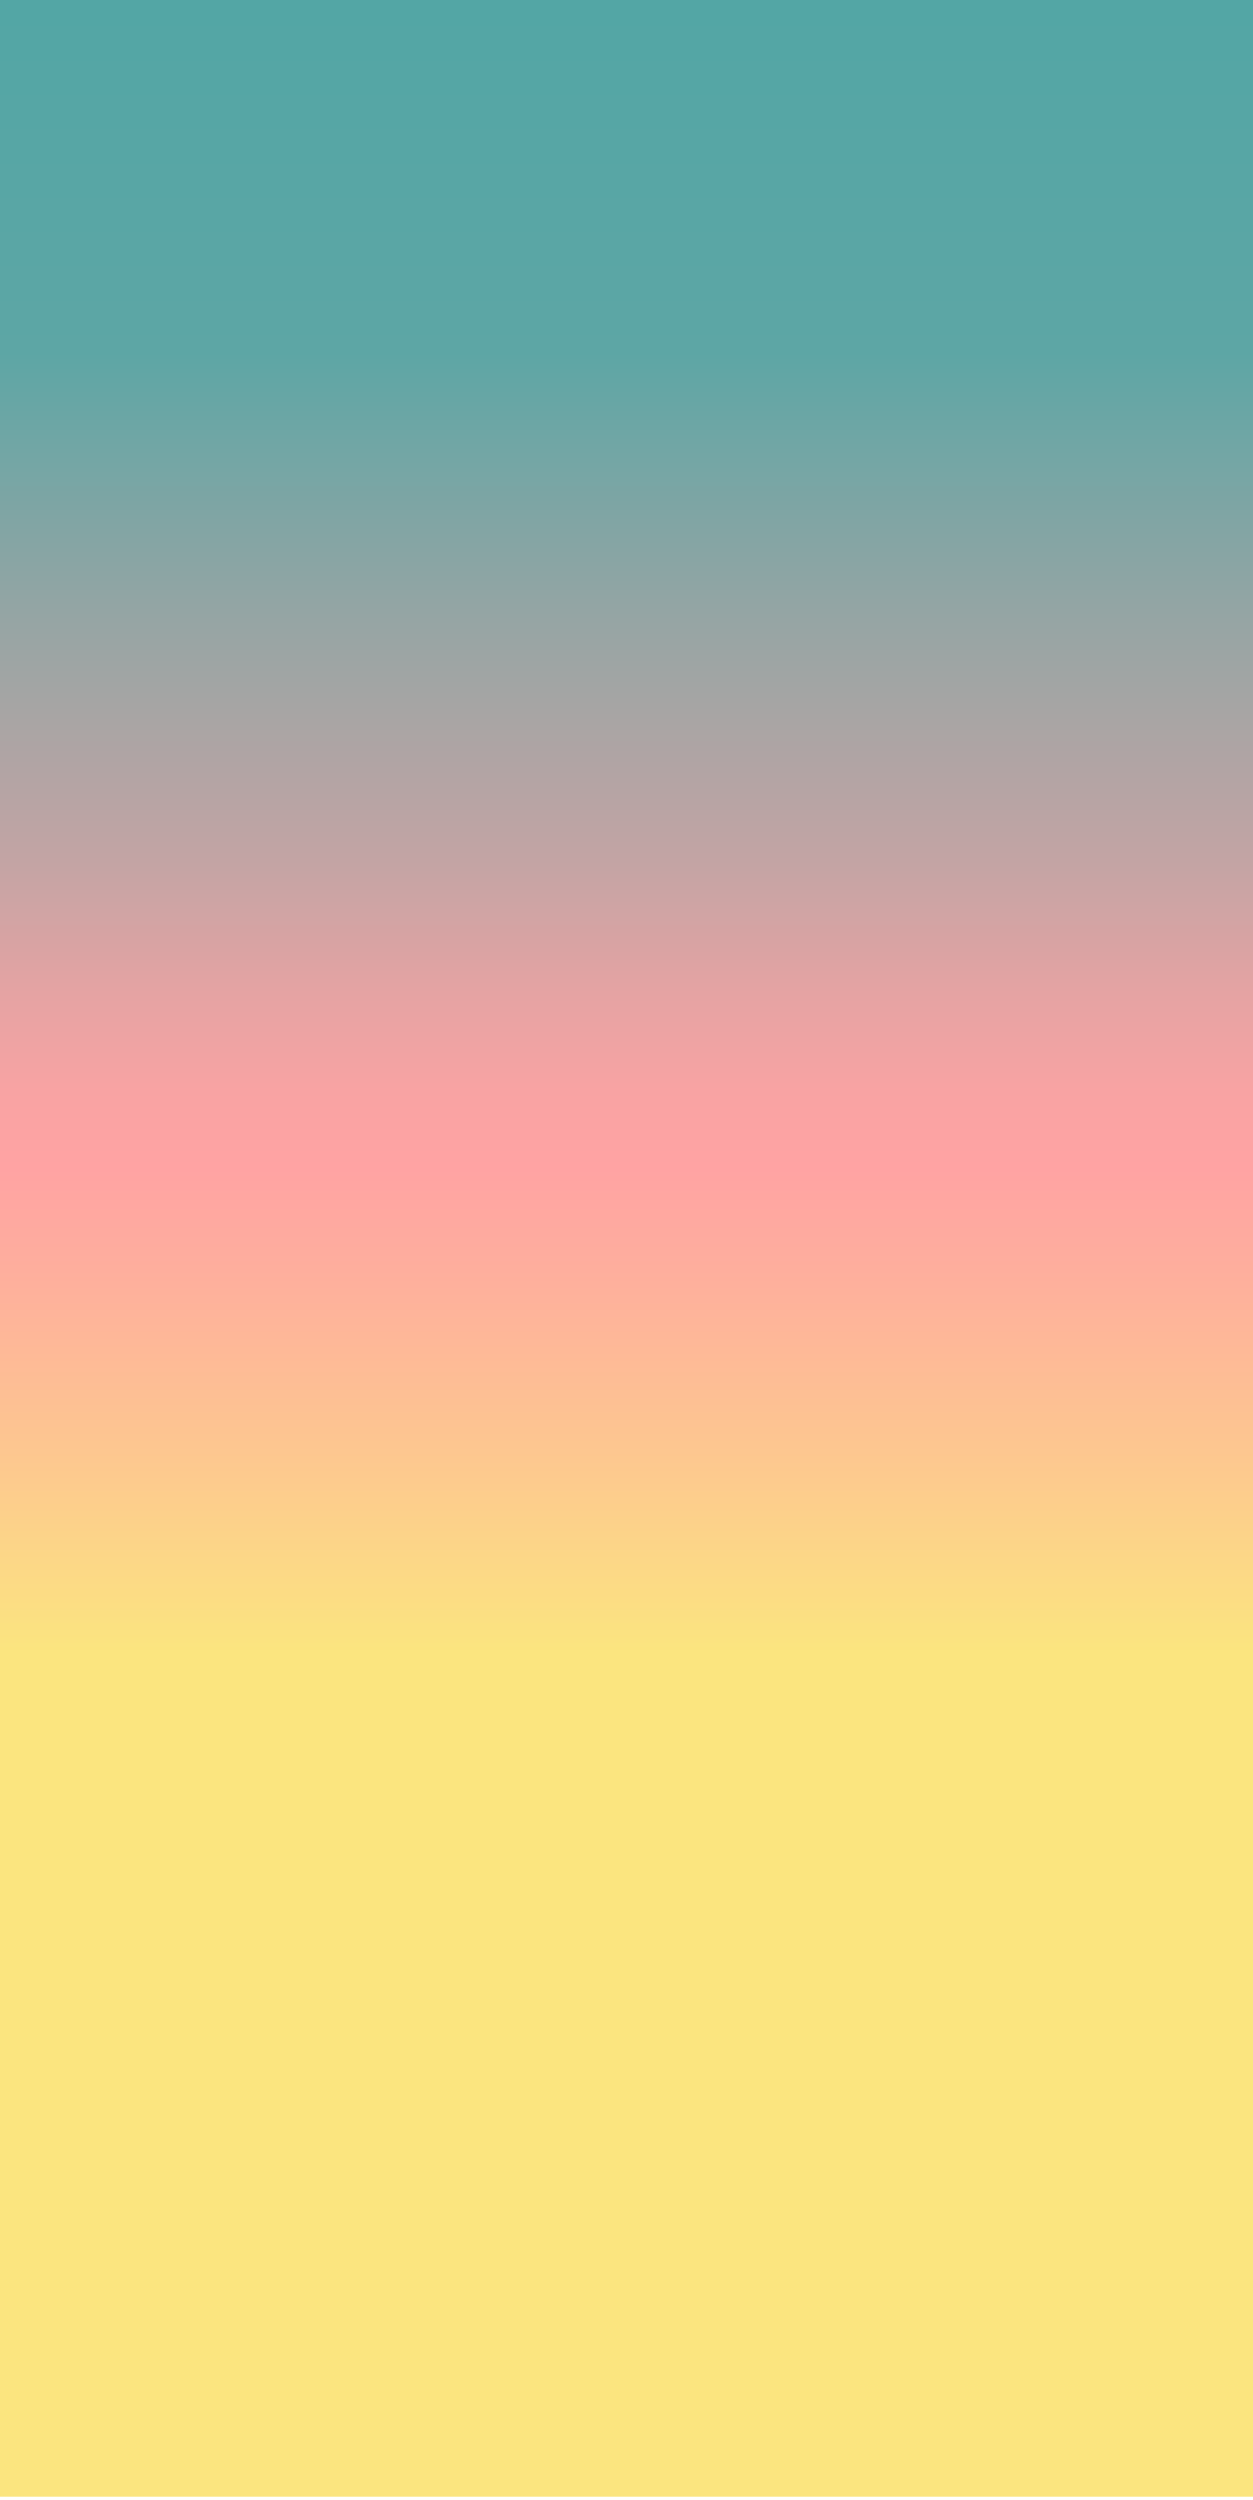
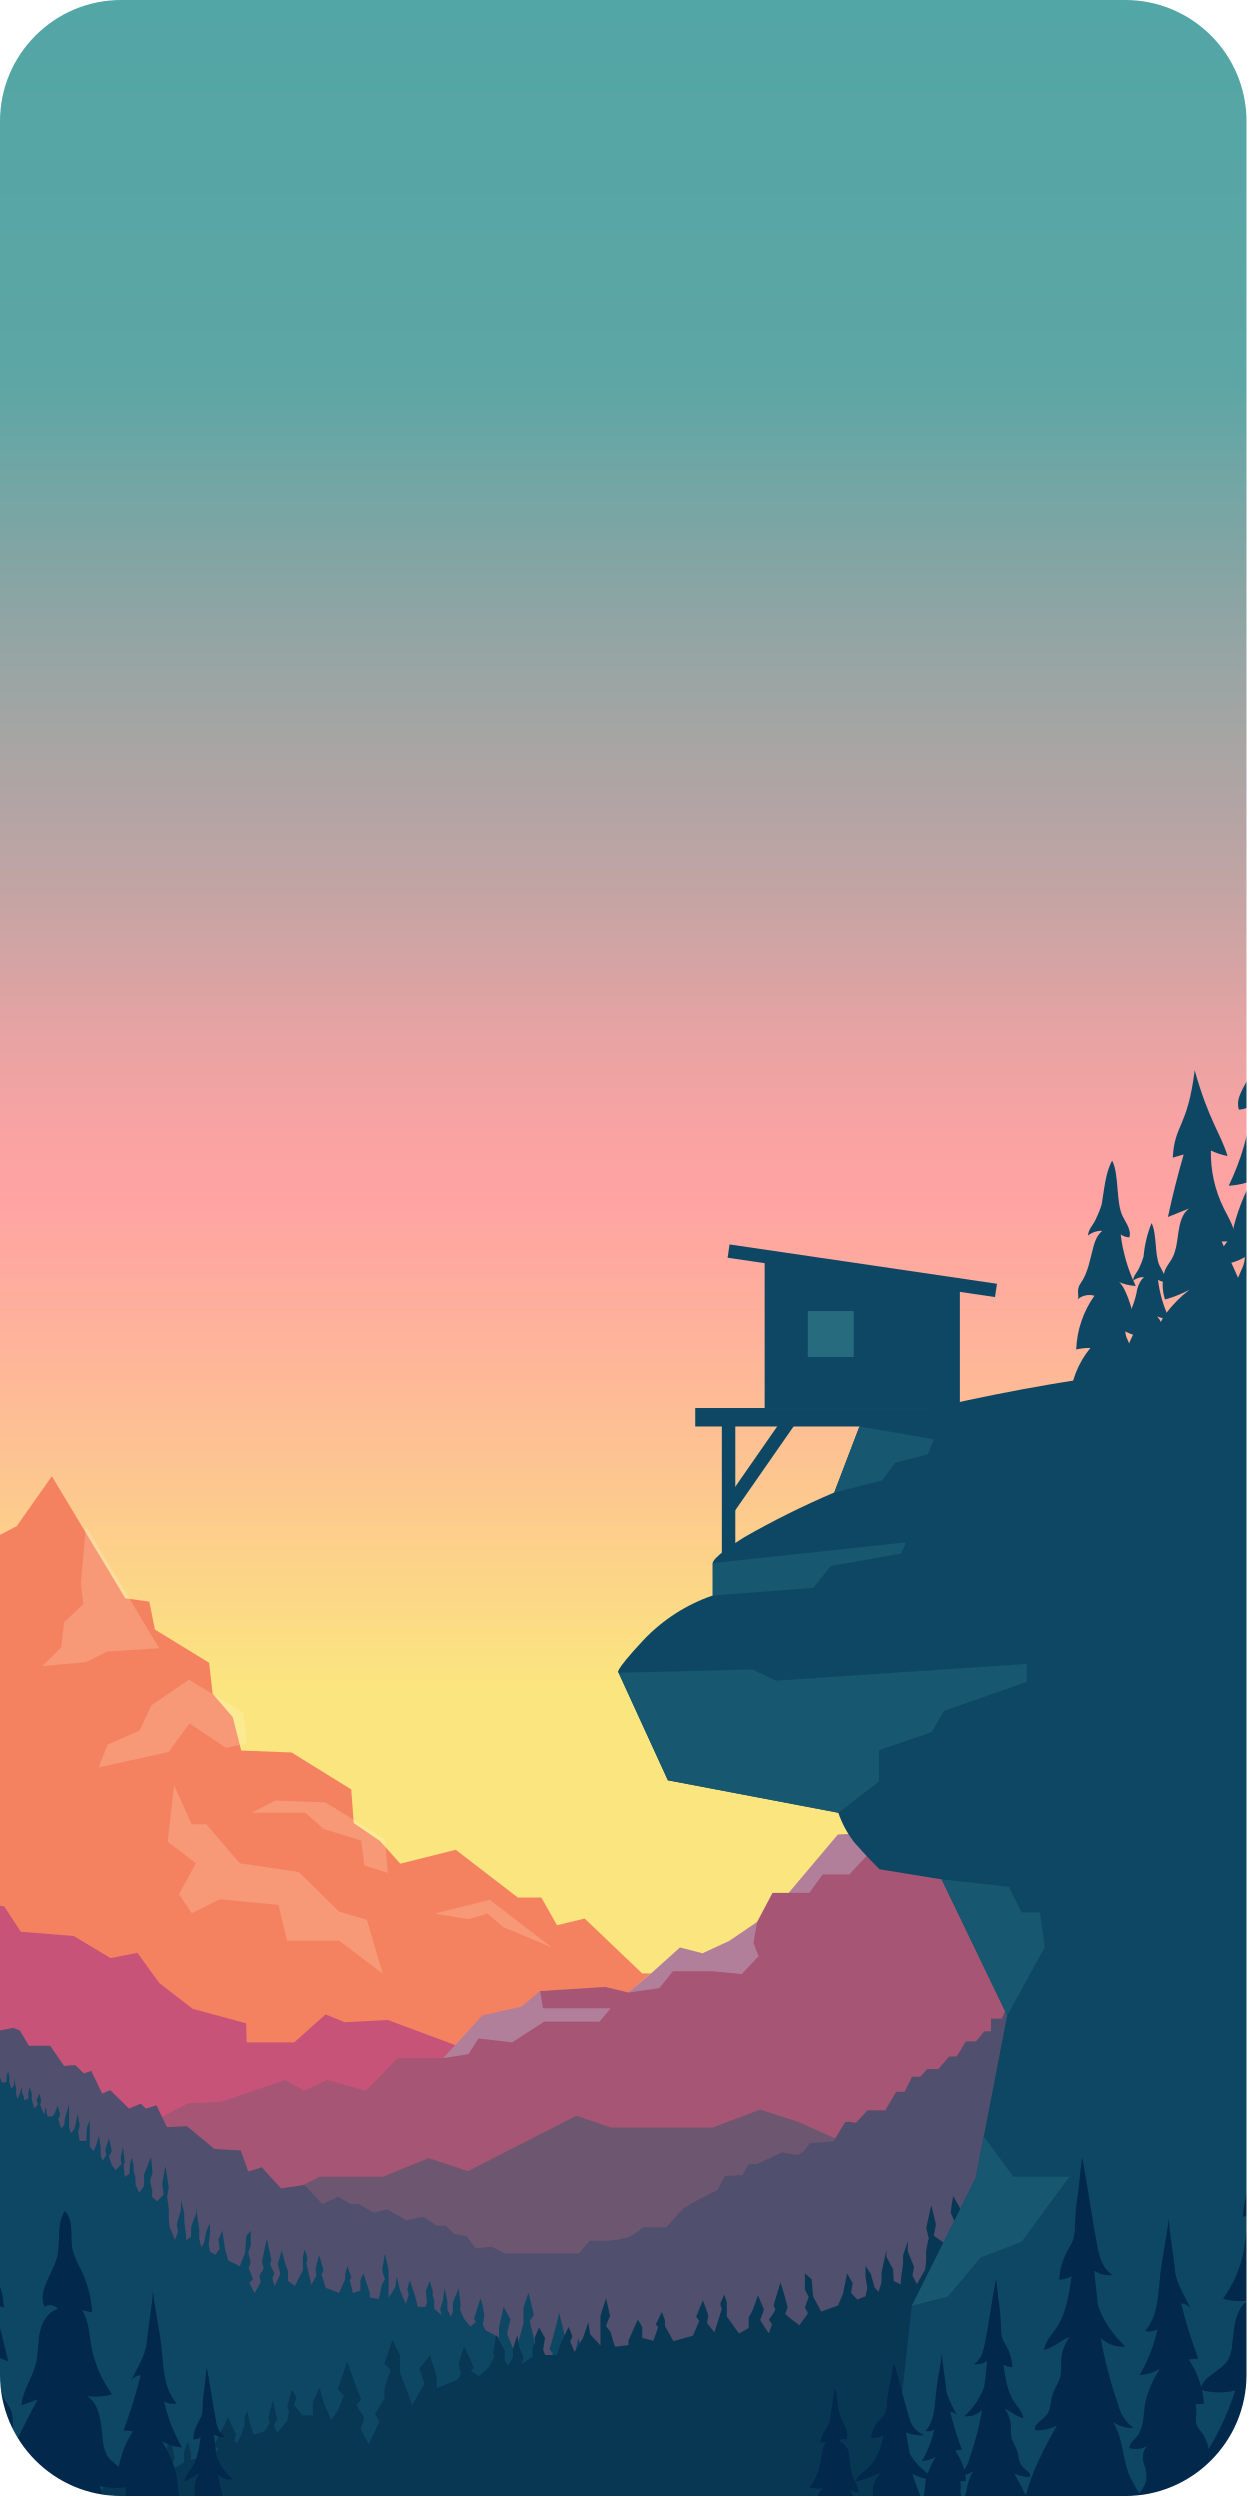
- <svg xmlns="http://www.w3.org/2000/svg" width="120%" height="100%" viewBox="0 0 263 525" fill="none">
-   <path d="M-28.364 -12.454L-28.364 524.308H273.612L273.612 -12.454H-28.364Z" fill="url(#paint0_linear)" />
+ <svg xmlns="http://www.w3.org/2000/svg" width="100%" height="100%" preserveAspectRatio="xMinYMin slice" viewBox="0 0 262 525" fill="none">
+   <mask id="mask0" style="mask-type:alpha" maskUnits="userSpaceOnUse" x="0" y="0" width="262" height="525">
+     <rect x="0.159" y="0.159" width="261.446" height="523.847" rx="25.317" fill="#1D1D1D" stroke="url(#paint0_linear)" stroke-width="0.318" />
+   </mask>
+   <g mask="url(#mask0)">
+     <path d="M-7 -6L-7 531H282L282 -6H-7Z" fill="url(#paint1_linear)" />
+     <path d="M-35.784 343.781L-32.863 341.509L-30.379 343.216L-21.093 336.344L-17.056 336.485L-9.647 328.104H-4.397L-1.363 323.038L3.506 320.498L10.887 310L26.299 335.639L31.351 336.344L32.537 342.214L43.926 349.185L44.646 355.676L48.88 360.614L50.658 367.613L61.228 368.022L73.761 375.783L74.283 382.838L79.815 386.62L84.049 391.375L95.707 388.454L108.747 398.487H113.687L116.975 404.3L122.775 402.889L134.856 414.418H145.85L150.14 419.356L160.965 423.618L165.622 422.418L184.929 436.049L212.238 459.331L-38 460.954L-35.784 343.781Z" fill="#F4815F" />
+     <g style="mix-blend-mode:screen" opacity="0.5">
+       <g style="mix-blend-mode:screen" opacity="0.5">
+         <path d="M18.035 320.489L16.976 332.596L17.512 336.829L13.448 340.709L12.869 345.888L8.861 349.881L18.035 349.063L22.508 346.833L33.446 346.128L18.035 320.489Z" fill="#F9B69C" />
+       </g>
+       <g style="mix-blend-mode:screen" opacity="0.5">
+         <path d="M39.684 352.703L31.795 358.121L29.325 363.399L22.621 366.348L20.66 371.174L35.394 367.928L39.797 361.931L47.446 367.053L51.793 366.164L51.073 359.674L39.684 352.703Z" fill="#F9B69C" />
+       </g>
+       <g style="mix-blend-mode:screen" opacity="0.5">
+         <path d="M57.805 378.102L52.851 380.684H64.142L67.938 384.071L75.87 386.54L76.519 391.747L81.43 393.327L80.908 386.272L68.376 378.511L57.805 378.102Z" fill="#F9B69C" />
+       </g>
+       <g style="mix-blend-mode:screen" opacity="0.5">
+         <path d="M91.197 401.864L98.479 403.035L102.36 401.864L105.662 404.686L115.894 408.976L102.854 398.943L91.197 401.864Z" fill="#F9B69C" />
+       </g>
+       <g style="mix-blend-mode:screen" opacity="0.5">
+         <path d="M36.551 374.871L40.263 383.097H43.339L50.353 391.295L62.745 393.115L71.213 401.441L77.041 403.148L80.386 414.493L71.213 407.565H60.275L58.468 400.03L46.12 398.858L40.263 401.793L37.595 397.772L41.124 391.281L35.224 386.766L36.551 374.871Z" fill="#F9B69C" />
+       </g>
+     </g>
+     <path d="M-37.006 394.216L-27.127 391.394L-21.947 394.216L-16.443 391.394L-9.034 399.042L0.873 400.326L4.373 405.674L15.48 406.563L23.214 411.205L28.859 410.09L33.446 416.44L40.46 421.858L51.694 424.906L51.793 428.9H61.785L68.376 423.03L72.37 424.666L81.43 424.201L103.545 432.427L98.253 445.352V462.497H-41L-37.006 394.216Z" fill="#C75378" />
+     <path d="M46.458 441.359L59.908 436.773L63.803 439.073L68.729 436.773L76.844 439.073L83.547 432.187H93.073L96.164 428.871L101.273 423.255L109.572 421.379L113.453 418.119L127.058 417.258L131.997 418.43L135.906 415.142L142.794 408.976L147.521 410.203L153.167 407.579L158.995 403.614L162.227 397.504H165.628L175.945 385.27L199.034 383.859L225.383 367.166L247.089 375.52L255.303 368.337L279.337 363.399V457.939L172.925 481.899L97.18 483.112L26.658 448.541L39.444 441.712L46.458 441.359Z" fill="#A65574" />
+     <g style="mix-blend-mode:screen" opacity="0.58">
+       <g style="mix-blend-mode:screen" opacity="0.58">
+         <path d="M165.628 397.504H169.947L172.77 393.623H178.344L184.568 387.034L199.034 383.859L175.945 385.27L165.628 397.504Z" fill="#63BACD" />
+       </g>
+       <g style="mix-blend-mode:screen" opacity="0.58">
+         <path d="M93.074 432.187L98.366 431.369L100.483 428.081L107.539 428.9L114.243 424.554H125.886L128.243 421.732H114.003L113.453 418.119L109.572 421.379L101.273 423.255L93.074 432.187Z" fill="#63BACD" />
+       </g>
+       <g style="mix-blend-mode:screen" opacity="0.58">
+         <path d="M131.997 418.43L138.475 417.498L141.298 413.971H149.638L155.763 414.563L159.292 410.796L158.233 407.974L158.995 403.614L153.167 407.579L147.522 410.203L142.794 408.976L131.997 418.43Z" fill="#63BACD" />
+       </g>
+     </g>
+     <path d="M56.14 462.539L67.148 457.12H80.386L90.011 453.198L98.253 455.949L121.06 444.308L128.243 446.777H149.681L159.644 443.01L167.632 445.606L188.294 454.778L210.832 462.539L202.915 488.869L31.273 490.28L56.14 462.539Z" fill="#6D5670" />
+     <path d="M227.824 414.563L225.002 412.447L223.421 414.563H220.599L219.724 416.863H217.607L214.05 421.097H211.623L210.395 423.919H208.109V426.571H206.697L204.961 428.688H202.844L200.911 431.863H199.33L197.044 434.516H194.687L193.276 436.11H191.54L189.959 439.285H188.195L185.909 443.165H182.183L179.741 445.818C179.741 445.818 177.667 445.296 177.385 445.818C177.102 446.34 174.985 449.698 174.985 449.698L170.046 450.051C170.046 450.051 168.437 452.704 167.294 452.521C166.151 452.337 164.217 451.998 164.217 451.998L158.925 454.468H157.203L155.933 456.768L152.235 456.951L150.655 459.957C148.235 461.06 145.879 462.299 143.598 463.668C142.892 464.373 139.872 467.732 139.872 467.732H135.13C134.241 468.452 133.297 469.103 132.308 469.679C130.815 470.137 129.277 470.435 127.721 470.568H123.84L121.554 473.221H106.029L103.207 471.81L99.862 472.162L97.928 469.524L95.459 469.171L93.567 467.379H91.662L89.023 465.545L85.326 466.25L81.275 463.964L78.452 464.67L75.277 462.835H73.64L71.001 461.325L67.67 462.821L63.944 458.842L59.005 459.548L54.968 455.131L52.146 456.02L50.565 451.617L45.005 451.265L39.275 446.509L35.041 446.693L32.867 442.107L30.623 442.813L29.565 441.754L27.095 442.813L23.158 438.932L21.45 439.638L19.164 434.882L17.583 435.419L15.819 433.655L13.462 433.838L10.527 429.605H6.067L4.162 426.388L2.75 425.866L-0.143 426.402V423.171H-3.953L-7.298 417.527L-20.734 412.419L-28.637 404.164V531.44H227.824V414.563Z" fill="#504F6D" />
+     <path d="M-30.119 419.855L-28.101 419.319V416.228L-26.944 413.406L-25.871 416.623V419.22L-24.883 421.689L-23.585 420.109L-22.526 416.003L-21.778 419.347L-21.411 423.241H-18.913L-18.052 421.576V420.814L-17.248 418.091L-16.881 421.308L-17.431 422.056L-16.881 423.227L-15.822 422.479V421.365L-15.385 419.502L-14.891 421.788V422.719L-14.143 423.89L-13.339 425.132V426.275L-12.562 425.993V424.822L-11.941 424.271L-12.167 423.396L-11.716 422.225L-11.123 423.636L-11.462 424.046L-11.193 425.217V425.795L-10.784 426.628L-10.46 425.965L-10.53 425.499L-10.163 424.666L-9.994 425.739L-10.163 426.134L-9.909 427.023L-9.458 426.543L-9.175 425.287L-9.034 426.515L-8.597 427.474L-8.413 428.138L-8.046 427.376L-7.595 426.331L-7.411 428.138V428.97L-7.171 429.422L-6.353 430.565L-6.197 431.185L-5.675 430.847L-5.52 429.647L-5.026 428.716L-4.871 430.226V431.341C-4.871 431.341 -4.433 432.089 -4.405 432.173C-4.377 432.258 -4.306 433.161 -4.306 433.161L-3.784 432.455V431.835L-3.629 430.847L-3.417 431.835L-3.163 432.512L-3.318 433.528L-2.641 434.854L-2.33 434.078L-2.486 433.147L-2.147 431.439L-1.709 433.147V433.768L-1.427 435.038L-1.244 436.237C-1.017 435.877 -0.81 435.505 -0.623 435.122C-0.623 435.024 -0.778 434.318 -0.778 434.318L-0.228 433.119L-0.016 435.165V436.096C-0.016 436.096 0.266 437.055 0.295 437.239C0.323 437.422 1.381 437.239 1.381 437.239V435.913L1.748 434.925L1.96 436.336V437.38L2.397 438.622L2.948 437.973V436.463L3.385 438.622V439.765L3.696 440.724L4.19 439.609L4.627 438.128V439.454L5.022 440.414V441.035L5.954 440.724V439.581L6.208 438.255L6.674 439.666V440.809L7.168 442.784L7.76 442.192L7.944 441.712L7.633 441.035L8.297 439.694L8.664 441.303C8.664 441.303 8.438 441.895 8.438 441.938C8.438 441.98 8.734 442.841 8.734 442.841L9.228 443.885L9.101 444.181L9.412 443.73V443.081L9.581 442.559L9.793 443.165V443.687L10.004 444.449H11.006L11.528 443.716L12.107 442.178L12.629 444.026L12.234 445.084L12.841 446.961L13.462 446.326C13.575 445.864 13.632 445.39 13.631 444.915L14.506 441.867V446.721L14.859 447.963L15.593 447.173L15.889 446.114L16.327 443.941L16.736 446.298L16.412 447.709L16.736 449.586H18.148V448.555L18.289 446.679C18.45 446.198 18.638 445.727 18.853 445.268V450.743C18.853 450.743 19.7 451.829 19.7 451.716C19.7 451.603 20.265 450.305 20.265 450.305L20.787 448.513L21.14 450.926V452.633L21.563 453.776C21.563 453.776 22.311 452.605 22.339 452.521C22.367 452.436 22.043 451.49 22.127 451.349C22.212 451.208 22.89 449.092 22.89 449.092L23.482 451.702L22.89 452.845L23.412 454.524L24.259 455.724C24.704 455.323 25.128 454.899 25.529 454.454C25.408 453.993 25.351 453.519 25.359 453.043C25.444 452.718 25.825 450.841 25.825 450.841L26.206 453.96C26.065 454.201 25.983 454.471 25.966 454.75C25.966 455.075 26.206 457.135 26.206 457.135C26.206 457.135 27.208 456.57 27.208 456.401C27.208 456.232 27.293 454.609 27.293 454.496C27.293 454.383 27.674 453.085 27.674 453.085L28.055 454.792V455.935L28.464 457.346V458.757L29.226 460.465L30.256 459.054V456.641L31.668 453.085C31.753 452.873 31.992 456.232 32.021 456.316C32.049 456.401 31.498 457.995 31.498 458.08C31.498 458.165 31.992 460.14 31.992 460.14L31.908 461.283L32.966 462.285L34.377 460.874L34.067 458.63L34.73 454.877L35.436 459.336L35.083 461.41C35.28 462.369 35.412 463.34 35.478 464.317C35.409 465.405 35.452 466.497 35.605 467.576L36.748 470.399L37.369 468.719L37.144 466.998L38.019 463.95V462.017L38.682 464.754V466.391L39.077 469.439V470.413L40.093 469.749L40.178 467.464L41.152 464.994V463.71L41.857 468.296C41.813 468.926 41.813 469.557 41.857 470.187C41.942 470.455 42.252 471.908 42.252 471.908L42.831 471.034L43.353 468.437L44.101 466.857V468.889L43.833 471.231L44.101 472.868L45.245 473.489L46.12 472.205L45.894 470.314L46.684 468.423L47.263 472.388L47.968 474.73L50.353 475.916C50.353 475.916 51.497 473.094 51.497 472.924C51.497 472.755 51.708 469.58 51.708 469.58L52.654 468.437V471.612L52.132 473.023L52.654 475.097L52.216 476.24L53.148 478.667L52.357 479.373L53.458 481.574L54.742 479.232L54.474 477.905C54.474 477.905 55.49 476.41 55.349 476.184C55.202 475.785 55.089 475.374 55.011 474.956C55.011 474.956 55.999 469.961 56.055 470.187L56.986 474.603C56.938 474.833 56.862 475.055 56.761 475.267C56.605 475.577 57.636 477.426 57.636 477.426L57.198 478.357L57.636 480.121C57.636 480.121 58.92 477.567 58.864 477.426C58.648 476.745 58.474 476.053 58.341 475.351L59.174 472.614L59.964 475.619L60.486 476.889V478.964L61.898 480.064L63.62 476.72V473.898L63.972 472.36C63.972 472.36 64.495 473.954 64.551 474.166C64.521 474.513 64.445 474.855 64.325 475.182L65.384 479.81L66.442 477.919C66.35 477.454 66.293 476.982 66.273 476.508C66.273 476.24 67.021 473.559 67.021 473.559L67.952 476.776L67.515 477.609L68.39 480.431L71.212 481.518L72.497 478.611V477.51L72.934 475.873L73.809 478.343C73.809 478.343 73.414 478.738 73.456 478.879C73.499 479.02 74.12 481.532 74.12 481.532L75.7 481.01V478.851C75.7 478.851 76.279 477.27 76.364 477.524L77.648 481.532V482.463L79.539 482.773C79.78 481.886 79.974 480.986 80.118 480.078C80.118 479.81 80.823 478.752 80.823 478.667C80.823 478.583 80.245 476.734 80.245 476.734L80.823 473.249L81.614 476.692V482.519C81.614 482.519 83.025 480.403 83.025 480.276C83.025 480.149 83.293 477.99 83.293 477.99L84.041 481.08L85.227 483.818L85.848 481.786L85.537 480.812C85.674 480.172 85.848 479.541 86.059 478.921L87.118 481.969L87.739 484.438H89.376L89.672 483.423L89.418 481.094L90.251 479.02L90.872 481.052V482.068L91.182 483.042V484.805L92.763 486.216C92.608 485.822 92.503 485.41 92.453 484.989C92.453 484.721 93.031 483.14 93.031 482.999C93.031 482.858 93.342 480.544 93.342 480.544L93.963 483.253V484.975L94.668 486.513L95.106 485.412V483.521L96.334 480.544L96.729 484.001L96.602 484.932L97.392 486.88L98.803 488.601L99.947 487.585L99.551 486.964C99.551 486.964 100.836 482.604 100.963 482.731C101.09 482.858 101.668 485.779 101.711 486.089C101.652 486.787 101.548 487.48 101.4 488.164L101.979 489.349L104.801 490.845V488.728L105.775 484.41L107.186 487.134L106.481 490.04C106.481 490.04 108.245 494.542 108.245 494.273C108.245 494.005 109.924 487.924 109.924 487.924V484.58L110.983 481.489L112.126 486.16L111.251 487.402L112.14 491.113V493.145L113.467 496.051L112.846 497.547L114.342 502.048L115.485 499.015C115.485 499.015 114.963 497.11 114.963 496.842C114.963 496.574 116.289 494.372 116.021 494.104C115.753 493.836 115.231 493.229 115.499 492.877C115.767 492.524 117.447 485.737 117.447 485.737L118.773 491.212L117.941 492.623L118.773 495.445L119.775 497.293L120.876 493.794L121.426 490.972L122.4 493.878V496.432H123.896L125.039 494.358L124.729 493.032C124.729 492.862 125.308 491 125.392 491.621C125.477 492.242 126.013 494.669 126.013 494.669L125.745 495.459L126.013 497.533L127.425 499.918C127.613 499.404 127.759 498.875 127.862 498.337C127.862 498.168 127.425 497.321 127.425 497.321C127.425 497.321 128.045 493.399 128.088 493.667L128.624 496.884L128.455 497.9C128.455 497.9 129.076 499.311 129.118 499.494C129.623 499.789 130.151 500.039 130.699 500.242L131.32 497.773L131.63 495.529L132.025 496.813V498.351L132.505 500.341L133.126 501.879L133.437 501.301L133.211 500.158L134.312 496.813L136.344 502.458L135.723 502.937L136.344 504.264L137.318 503.121C137.258 502.645 137.168 502.174 137.05 501.71C136.979 501.71 137.318 498.337 137.318 498.337L138.108 501.907L137.84 503.234L138.376 504.87L139.618 505.223L139.519 504.123L139.999 501.569L140.55 503.643V505.759L142.469 507.354L142.243 506.169L141.89 505.026L142.469 500.313L143.711 506.747V508.074L144.812 505.562L145.165 503.135L146.138 508.074L146.971 506.493L147.409 503.798L147.677 506.62L148.566 510.021L150.288 508.793C150.323 507.626 150.427 506.463 150.598 505.308C150.725 505.308 151.431 509.146 151.431 509.146L152.659 524.512H-37.006L-30.119 419.855Z" fill="#0E4764" />
+     <path d="M291.714 425.414L288.722 424.836V421.534L287 418.486L285.419 421.929V424.751L284.008 427.404L282.089 425.711L280.522 421.322L279.421 424.892L278.871 429.125H275.159L273.875 427.333V426.459L272.675 423.552L272.125 426.995L272.958 427.785L272.125 429.041L270.559 428.251V427.065L269.909 425.076L269.175 427.517V428.505L268.075 429.76L266.875 431.087V432.314L265.732 432.018V430.762L264.815 430.17L265.153 429.224L264.49 427.982L263.615 429.506L264.123 429.944L263.728 431.186L263.827 431.806L263.234 432.709L262.754 431.99L262.867 431.496L262.317 430.593L262.062 431.736L262.317 432.145L261.95 433.09L261.286 432.582L260.877 431.171L260.665 432.484L260.016 433.514L259.734 434.233L259.183 433.415L258.52 432.3L258.238 434.219V435.122L257.899 435.602L256.671 436.816L256.445 437.479L255.669 437.112L255.443 435.828L254.71 434.84L254.484 436.463V437.747C254.484 437.747 253.835 438.537 253.792 438.636C253.75 438.735 253.651 439.694 253.651 439.694L252.875 438.932V438.269L252.649 437.211L252.325 438.269L251.958 439.003L252.183 440.089L251.167 441.5L250.702 440.668L250.927 439.68L250.419 437.86L249.77 439.68V440.343L249.361 441.754L249.079 443.038C248.749 442.662 248.443 442.266 248.161 441.853C248.161 441.754 248.387 440.992 248.387 440.992L247.554 439.708L247.23 441.895V442.883C247.23 442.883 246.82 443.913 246.764 444.111C246.708 444.308 245.155 444.111 245.155 444.111V442.7L244.605 441.641L244.28 443.052V444.167L243.631 445.508L242.798 444.816V443.194L242.149 445.508V446.735L241.683 447.765L240.949 446.58L240.3 444.986V446.397L239.707 447.427V448.09L238.296 447.765V446.538L237.929 445.127L237.238 446.651V447.878L236.504 449.995L235.629 449.36L235.347 448.852L235.812 448.132L234.824 446.721L234.274 448.443C234.274 448.443 234.613 449.078 234.613 449.134C234.613 449.191 234.161 450.094 234.161 450.094L233.413 451.208L233.597 451.519L233.131 451.039V450.348L232.891 449.783L232.58 450.432L232.679 450.997L232.369 451.815H230.887L230.097 451.039L229.25 449.388L228.459 451.364L229.052 452.492L228.149 454.496L227.232 453.819C227.034 453.678 226.963 452.309 226.963 452.309L225.651 449.049V454.242L225.129 455.568L224.042 454.722L223.59 453.593L222.913 451.152L222.306 453.664C222.306 453.664 222.786 455.075 222.786 455.23C222.786 455.385 222.306 457.248 222.306 457.248H220.217V456.147L220.006 454.129C219.76 453.641 219.481 453.17 219.173 452.718V458.56C219.173 458.56 217.903 459.717 217.903 459.604C217.65 459.119 217.372 458.648 217.07 458.193L216.28 456.274L215.758 458.856V460.676L215.123 461.89C215.123 461.89 214.008 460.634 213.965 460.479C213.923 460.324 214.403 459.378 214.276 459.223C214.149 459.068 213.147 456.796 213.147 456.796L212.272 459.618L213.147 460.846L212.356 462.638L211.086 463.922C211.086 463.922 209.209 462.666 209.209 462.511C209.209 462.356 209.604 461.41 209.477 461.1C209.35 460.789 208.786 458.743 208.786 458.743L208.221 462.073C208.422 462.314 208.545 462.609 208.574 462.92C208.574 463.273 208.221 465.46 208.221 465.46C208.221 465.46 206.739 464.867 206.739 464.67C206.739 464.472 206.612 462.751 206.612 462.624C206.612 462.497 206.048 461.057 206.048 461.057L205.483 462.878V464.105L204.877 465.672L204.961 467.238L203.832 469.058L202.308 467.52V464.98L200.177 461.17C199.937 462.312 199.763 463.466 199.655 464.627C199.655 464.726 200.445 466.419 200.445 466.518C200.445 466.617 199.697 468.719 199.697 468.719L199.824 469.947L198.258 471.019L196.098 469.51L196.55 467.111L195.562 463.103L194.518 467.859L195.04 470.074C194.746 471.093 194.548 472.137 194.447 473.192C194.546 474.358 194.48 475.531 194.249 476.678L192.542 479.655L191.624 477.863L191.949 476.029L190.637 472.769V470.695L189.649 473.616V475.365L189.183 478.667V479.711L187.673 479.006L187.546 476.551L186.135 473.912V472.501L185.09 477.411C185.157 478.087 185.157 478.768 185.09 479.443C184.963 479.726 184.497 481.278 184.497 481.278L183.651 480.332L182.86 477.51L181.745 475.817V477.99L182.141 480.488L181.745 482.237L180.038 482.9L178.725 481.489L179.05 479.457L177.878 477.426L177.032 481.659L175.987 484.156L172.459 485.426C172.459 485.426 170.751 482.364 170.751 482.223C170.751 482.082 170.441 478.639 170.441 478.639L169.03 477.411V480.812L169.82 482.364L169.03 484.58L169.679 485.807L167.872 488.277C167.872 488.277 164.711 486.047 164.909 485.807C165.121 485.389 165.287 484.949 165.403 484.495C165.403 484.495 163.991 479.161 163.864 479.387L162.453 484.1C162.525 484.35 162.635 484.588 162.777 484.805C163.003 485.13 161.465 487.119 161.465 487.119L162.114 488.107L161.465 489.998C160.8 489.093 160.188 488.151 159.63 487.176C159.951 486.459 160.216 485.719 160.421 484.961L159.179 482.04L158.007 485.243L157.231 486.654V488.869L155.185 490.054L152.63 486.47V483.493L152.108 481.842C152.108 481.842 151.318 483.535 151.261 483.775C151.305 484.154 151.414 484.522 151.586 484.862L150.019 489.815L148.453 487.783C148.598 487.276 148.687 486.756 148.721 486.231C148.721 485.948 147.606 483.07 147.606 483.07L146.195 486.513L146.844 487.402L145.531 490.492L141.41 491.649L139.646 488.46V487.275L138.997 485.525L137.685 488.164C137.685 488.164 138.277 488.587 138.207 488.728C138.136 488.869 137.219 491.55 137.219 491.55L134.862 490.986V488.672C134.862 488.672 134.015 486.978 133.874 487.261L131.983 491.494V492.481L129.16 492.806C128.812 491.886 128.529 490.943 128.314 489.984C128.314 489.702 127.269 488.573 127.269 488.432C127.269 488.291 128.116 486.358 128.116 486.358L127.269 482.632L126.098 486.315V492.538C126.098 492.538 123.939 490.28 123.939 490.139C123.939 489.998 123.543 487.684 123.543 487.684L122.428 490.986L120.664 493.907L119.747 491.734L120.199 490.689C119.988 489.993 119.724 489.313 119.408 488.658L117.842 491.917L116.924 494.556H114.497L114.059 493.469L114.44 490.972L113.199 488.756L112.281 490.929V492.016L111.83 493.06V494.951L109.473 496.461C109.696 496.047 109.849 495.598 109.924 495.134C109.924 494.852 109.078 493.159 109.078 493.018C109.078 492.877 108.626 490.393 108.626 490.393L107.709 493.3V495.134L106.664 496.785L106.015 495.6V493.568L104.18 490.379L103.588 494.076L103.785 495.064L102.614 497.138L100.581 498.972L98.874 497.886L99.467 497.223C98.888 495.702 98.218 494.218 97.463 492.778C97.335 492.961 96.418 496.037 96.348 496.362C96.433 497.112 96.584 497.853 96.799 498.577L95.952 499.847L91.719 501.456V499.198L90.307 494.584L88.077 497.406L89.122 500.524C89.122 500.524 86.511 505.336 86.511 505.054C86.511 504.772 84.027 498.267 84.027 498.267V494.683L82.418 491.367L80.71 496.362L82.023 497.688L80.71 501.653V503.826L78.749 506.888L79.666 508.497L77.436 513.309L75.728 510.063C76.035 509.307 76.299 508.535 76.519 507.749C76.519 507.467 74.557 505.11 74.952 504.828C75.347 504.546 76.124 503.883 75.743 503.502C75.362 503.121 72.92 495.868 72.92 495.868L70.958 501.71L72.2 503.121L70.958 506.197L69.547 508.172L67.924 504.419L67.105 501.371L65.694 504.489V507.227H63.464L61.757 505.012L62.208 503.601C62.208 503.417 61.361 501.428 61.22 502.048C61.079 502.669 60.303 505.308 60.303 505.308L60.698 506.155L60.303 508.37L58.214 510.91C57.938 510.37 57.721 509.802 57.565 509.216C57.565 509.033 58.214 508.13 58.214 508.13C58.214 508.13 57.297 503.897 57.226 504.221L56.38 507.693L56.648 508.779C56.648 508.779 55.73 510.331 55.66 510.472C54.893 510.794 54.106 511.062 53.303 511.277L52.386 508.638L51.934 506.239L51.341 507.65V509.301L50.621 511.418L49.704 513.069L49.252 512.462L49.577 511.234L47.912 507.594L44.906 513.675L45.823 514.197L44.906 515.609L43.494 514.381C43.58 513.844 43.712 513.315 43.89 512.801C44.002 512.801 43.494 509.188 43.494 509.188L42.267 513.026L42.662 514.437L41.871 516.187L40.023 516.568L40.178 515.383L39.444 512.645L38.625 514.861V517.118L35.803 518.812L36.127 517.542L36.65 516.314L35.803 511.263L33.94 518.177V519.588L32.303 516.907L31.781 514.31L30.369 519.588L29.127 517.894L28.478 515.072L28.083 518.134L26.742 521.704L24.188 520.378C24.137 519.126 23.986 517.88 23.736 516.653C23.239 517.995 22.825 519.366 22.494 520.759L20.66 524.385H301.946L291.714 425.414Z" fill="#083753" />
+     <path d="M273.353 284.973C241.961 286.445 210.823 291.333 180.489 299.549L175.197 313.419C168.706 316.186 162.382 319.328 156.257 322.831C149.441 327.064 149.666 328.235 149.666 328.235V335.051C144.116 336.96 139.113 340.19 135.088 344.462C128.497 351.518 129.908 351.278 129.908 351.278L140.253 373.855L176.044 380.67C176.81 382.921 177.945 385.028 179.403 386.907C181.52 389.376 184.695 392.551 184.695 392.551L197.75 394.668L211.51 423.241L204.905 457.346L191.497 484.156L187.024 524.371H273.339L273.353 284.973Z" fill="#0E4764" />
+     <path d="M129.922 351.292L140.267 373.869L176.058 380.684L184.568 374.109V367.519L195.633 363.766L198.215 359.293L215.617 353.183V349.415L162.933 352.943L157.993 350.586L129.922 351.292Z" fill="#185770" />
+     <path d="M149.681 335.065L170.808 333.428L174.463 328.842L189.282 326.246L190.213 323.903L149.681 328.249V335.065Z" fill="#185770" />
+     <path d="M175.197 313.434L185.274 310.851L187.984 307.168L194.8 305.433L196.098 302.258L180.49 299.563L175.197 313.434Z" fill="#185770" />
+     <path d="M197.764 394.682L211.863 396.22L214.53 401.624H218.369L219.385 408.919L211.524 423.255L197.764 394.682Z" fill="#185770" />
+     <path d="M191.512 484.17L199.02 482.294L205.949 474.053L214.53 470.765L224.564 457.121H212.794L206.599 448.64L204.919 457.36L191.512 484.17Z" fill="#185770" />
+     <path d="M200.219 295.683H145.997V299.563H200.219V295.683Z" fill="#0E4764" />
+     <path d="M201.574 269.874L160.576 263.835V295.683H201.574V269.874Z" fill="#0E4764" />
+     <path d="M153.206 261.331L152.795 264.123L208.953 272.384L209.364 269.592L153.206 261.331Z" fill="#0E4764" />
+     <path d="M154.409 297.616H151.586V326.726H154.409V297.616Z" fill="#0E4764" />
+     <path d="M165.128 296.795L151.84 315.897L154.157 317.509L167.445 298.407L165.128 296.795Z" fill="#0E4764" />
+     <path d="M179.276 275.335H169.637V284.973H179.276V275.335Z" fill="#276B7E" />
+     <path d="M242.403 289.911C242.163 288.867 243.194 287.992 243.575 286.99C244.125 285.579 243.349 283.985 243.081 282.461C242.779 280.111 243.407 277.737 244.831 275.843C246.249 273.976 247.905 272.301 249.756 270.862C248.134 271.728 246.421 272.409 244.647 272.894C243.999 270.89 243.999 268.732 244.647 266.728C245.056 265.797 245.734 265.02 246.2 264.132C247.921 260.844 246.778 256.117 249.671 253.789L245.268 255.566C246.209 251.164 247.31 246.79 248.571 242.444L246.284 243.107C246.637 236.052 249.375 236.898 250.885 224.763C253.821 235.261 256.333 237.999 257.786 242.768C256.576 242.531 255.4 242.143 254.286 241.611C254.2 245.837 255.14 250.02 257.024 253.803C258.125 255.99 259.565 258.219 259.381 260.66L256.559 260.731L259.381 266.954C260.553 269.493 261.71 272.598 260.228 274.954C260.021 275.208 259.893 275.517 259.861 275.843C259.861 276.323 260.369 276.633 260.764 276.901C263.911 278.99 264.659 283.209 265.139 286.962L242.403 289.911Z" fill="#0E4764" />
+     <path d="M254.371 288.402C254.044 286.928 254.044 285.402 254.371 283.929C255.156 280.175 256.358 276.521 257.956 273.035C258.831 270.956 259.725 268.882 260.637 266.813C261.106 265.942 261.376 264.978 261.428 263.99C259.519 265.093 257.351 265.667 255.147 265.655C255.246 262.72 258.577 260.787 259.028 257.881C259.198 256.836 261.329 249.414 263.502 247.749C261.759 248.471 259.909 248.9 258.026 249.019C260.601 243.686 262.28 237.965 262.994 232.087C262.15 232.638 261.178 232.964 260.172 233.032C259.367 230.619 261.301 228.277 262.401 225.977C264.561 221.461 263.516 212.12 265.831 207.633C267.962 211.556 268.512 217.595 269.274 222.012C269.777 223.641 270.399 225.23 271.137 226.767C271.942 228.686 273.734 230.266 273.805 232.411C272.481 231.347 270.817 230.796 269.119 230.859C269.834 231.512 270.435 232.28 270.897 233.131C271.386 234.097 271.765 235.114 272.026 236.165C273.17 240.285 273.762 244.631 276.26 248.201C278.025 250.727 276.43 252.702 277.375 253.605C276.618 252.935 275.702 252.468 274.715 252.248C273.728 252.028 272.7 252.063 271.73 252.349C275.407 257.529 277.497 263.668 277.742 270.016C276.212 269.65 274.643 269.475 273.071 269.493C277.069 274.402 279.419 280.445 279.789 286.765C273.889 286.553 267.553 287.682 261.653 287.668C258.958 287.682 256.784 287.089 254.371 288.402Z" fill="#0E4764" />
+     <path d="M240.794 295.104C240.999 294.174 240.999 293.211 240.794 292.282C240.298 289.895 239.536 287.571 238.522 285.354C237.967 284.027 237.398 282.71 236.815 281.403C236.515 280.841 236.346 280.219 236.321 279.582C237.534 280.283 238.913 280.648 240.315 280.641C240.315 278.778 238.127 277.551 237.845 275.702C237.746 275.039 236.433 270.354 235.022 269.254C236.132 269.711 237.31 269.983 238.508 270.058C236.866 266.654 235.798 263.002 235.347 259.249C235.886 259.604 236.509 259.813 237.153 259.856C237.675 258.318 236.433 256.822 235.742 255.369C234.331 252.547 235.036 246.55 233.554 243.728C232.143 246.225 231.847 250.063 231.367 252.871C231.048 253.911 230.651 254.925 230.181 255.905C229.673 257.133 228.53 258.135 228.488 259.461C229.33 258.786 230.387 258.436 231.466 258.473C231.015 258.879 230.633 259.355 230.337 259.884C230.025 260.5 229.784 261.148 229.617 261.817C228.897 264.442 228.516 267.25 226.949 269.465C225.82 271.074 226.837 272.287 226.244 272.908C226.724 272.482 227.305 272.184 227.932 272.044C228.559 271.903 229.212 271.924 229.829 272.104C227.48 275.413 226.151 279.337 226.004 283.392C226.979 283.162 227.98 283.053 228.982 283.068C226.408 286.196 224.891 290.059 224.649 294.102C228.403 293.961 232.425 294.681 236.194 294.681C237.873 294.652 239.298 294.271 240.794 295.104Z" fill="#0E4764" />
+     <path d="M247.399 296.289C247.56 295.569 247.56 294.822 247.399 294.102C247.016 292.269 246.429 290.485 245.649 288.782C245.226 287.767 244.788 286.755 244.337 285.749C244.105 285.313 243.975 284.831 243.956 284.338C244.886 284.878 245.943 285.16 247.018 285.156C247.018 283.745 245.353 282.786 245.127 281.36C245.042 280.852 243.998 277.254 242.94 276.422C243.789 276.774 244.69 276.983 245.607 277.043C244.345 274.43 243.525 271.626 243.18 268.746C243.6 269.024 244.087 269.185 244.591 269.211C244.986 268.04 244.04 266.897 243.504 265.768C242.446 263.567 242.968 259.009 241.825 256.85C240.92 259.106 240.354 261.484 240.145 263.906C239.902 264.703 239.6 265.481 239.242 266.234C238.847 267.165 237.972 267.941 237.944 268.957C238.59 268.437 239.401 268.167 240.23 268.195C239.883 268.516 239.592 268.893 239.369 269.31C239.135 269.759 238.951 270.232 238.819 270.721C238.474 272.779 237.782 274.764 236.772 276.591C235.911 277.819 236.688 278.792 236.236 279.23C236.606 278.904 237.052 278.677 237.533 278.571C238.015 278.465 238.515 278.483 238.988 278.623C237.193 281.151 236.173 284.147 236.052 287.244C236.797 287.067 237.56 286.982 238.325 286.99C236.352 289.391 235.191 292.355 235.008 295.457C237.831 295.344 240.978 295.894 243.857 295.894C245.052 295.7 246.277 295.836 247.399 296.289V296.289Z" fill="#0E4764" />
+     <path d="M4.345 527.264C4.557 526.304 3.625 525.514 3.272 524.597C2.764 523.285 3.484 521.859 3.724 520.463C4.001 518.319 3.429 516.151 2.129 514.423C0.837 512.72 -0.672 511.193 -2.359 509.88C-0.88 510.672 0.682 511.296 2.299 511.742C2.894 509.908 2.894 507.932 2.299 506.098C1.932 505.251 1.311 504.546 0.887 503.728C-0.679 500.722 0.365 496.418 -2.274 494.288L1.734 495.91C0.793 491.894 -0.213 487.905 -1.286 483.945L0.803 484.551C0.478 478.075 -2.02 478.907 -3.431 467.774C-6.113 477.355 -8.413 479.839 -9.726 484.199C-8.622 483.981 -7.551 483.626 -6.536 483.14C-6.458 486.994 -7.315 490.809 -9.034 494.259C-10.036 496.263 -11.349 498.281 -11.193 500.51H-8.667L-11.278 506.155C-12.351 508.469 -13.395 511.277 -12.054 513.45C-11.862 513.682 -11.744 513.968 -11.716 514.268C-11.716 514.705 -12.181 514.988 -12.548 515.228C-15.371 517.132 -16.105 520.985 -16.542 524.399L4.345 527.264Z" fill="#02284C" />
+     <path d="M282.879 526.53C281.627 517.03 279.161 507.731 275.541 498.859L280.819 500.934C278.25 495.12 275.461 489.41 272.45 483.803L275.851 485.031C275.639 481.941 273.565 479.288 272.817 476.268C272.295 474.138 272.436 471.894 272.012 469.749C271.589 467.605 270.319 465.375 268.202 464.825C268.527 464.405 268.999 464.125 269.524 464.041C270.048 463.957 270.585 464.076 271.024 464.373C272.534 461.071 269.387 457.629 268.442 454.115C267.581 450.87 268.597 447.06 266.748 444.238C264.631 446.566 265.817 449.783 265.012 452.831C264.597 454.085 264.058 455.295 263.403 456.443C262.009 459.283 261.193 462.372 261.004 465.53L263.149 465.065C261.738 467.167 261.653 469.848 261.23 472.346C260.582 476.098 259.08 479.651 256.841 482.731C258.511 483.223 260.266 483.357 261.992 483.126C259.311 485.031 259.169 488.77 258.788 492.115C258.747 493.332 258.429 494.524 257.857 495.6C256.333 498.083 252.423 499 252.099 501.893C254.485 502.519 256.986 502.567 259.395 502.034C257.84 506.849 255.682 511.447 252.974 515.721C251.312 518.446 249.295 520.937 246.976 523.129L253.313 523.397C252.992 525.278 253.385 527.21 254.413 528.816L282.879 526.53Z" fill="#02284C" />
+     <path d="M184.173 545.96C183.496 540.83 182.163 535.808 180.207 531.017L183.03 532.132C181.647 528.99 180.137 525.904 178.5 522.875L180.334 523.539C180.221 521.859 179.092 520.434 178.697 518.812C178.415 517.669 178.485 516.455 178.26 515.284C178.193 514.693 177.966 514.133 177.603 513.662C177.239 513.192 176.754 512.83 176.199 512.617C176.375 512.395 176.628 512.247 176.907 512.203C177.187 512.158 177.473 512.221 177.709 512.377C178.528 510.585 176.82 508.737 176.298 506.832C175.776 504.927 175.988 503.459 175.381 501.526C174.858 503.403 174.59 507.058 174.153 508.694C173.969 509.386 172.375 511.333 172.276 513.026L173.433 512.772C172.815 513.998 172.459 515.339 172.389 516.709C172.043 518.748 171.232 520.679 170.018 522.353C170.933 522.624 171.895 522.696 172.84 522.565C171.429 523.595 171.274 525.655 171.104 527.419C171.084 528.074 170.915 528.716 170.61 529.296C169.792 530.707 167.675 531.13 167.506 532.696C168.794 533.029 170.143 533.053 171.443 532.767C170.602 535.368 169.435 537.852 167.971 540.161C167.072 541.635 165.981 542.983 164.725 544.168L168.141 544.309C167.965 545.327 168.176 546.374 168.733 547.244L184.173 545.96Z" fill="#02284C" />
+     <path d="M237.308 528.054C237.527 526.599 238.078 525.213 238.917 524.004C239.707 523.128 240.32 522.107 240.724 520.999C240.833 519.738 240.655 518.469 240.202 517.288C239.983 516.693 239.925 516.051 240.034 515.426C240.143 514.802 240.415 514.217 240.823 513.732C239.681 514.336 238.346 514.463 237.111 514.085C237.28 513.026 238.268 512.307 238.903 511.446C240.314 509.527 240.075 506.874 240.498 504.518C241.114 502.01 242.149 499.625 243.56 497.462C242.273 498.228 240.821 498.673 239.327 498.761C241.061 495.756 242.332 492.507 243.095 489.123C242.301 489.581 241.361 489.717 240.47 489.504C242.925 486.682 243.179 482.886 243.504 479.119C243.927 474.208 244.915 470.653 245.438 465.897C245.607 469.086 246.524 474.025 246.75 476.819C246.976 479.613 249.474 483.352 250.01 484.763C249.782 484.452 249.485 484.198 249.142 484.022C248.799 483.846 248.42 483.751 248.034 483.747C249.029 487.669 250.23 491.536 251.633 495.332L249.643 495.501C251.501 498.258 252.601 501.455 252.833 504.772L250.998 504.927C251.605 506.338 250.758 508.059 251.393 509.456C251.681 509.961 252.022 510.434 252.409 510.867C254.413 513.563 253.821 518.021 256.643 519.729C255.42 519.764 254.201 519.578 253.044 519.178C252.536 519.432 252.706 520.209 253.044 520.702C254.357 522.904 256.474 524.696 257.095 527.193C257.142 527.302 257.166 527.42 257.166 527.539C257.166 527.658 257.142 527.775 257.095 527.885C256.968 528.082 256.587 528.096 256.516 527.885L257.335 529.296L237.308 528.054Z" fill="#02284C" />
+     <path d="M192.231 537.042C192.375 536.029 192.752 535.063 193.332 534.22C193.875 533.62 194.296 532.92 194.574 532.16C194.652 531.293 194.531 530.42 194.221 529.606C194.071 529.198 194.03 528.757 194.105 528.329C194.179 527.9 194.365 527.499 194.645 527.165C193.859 527.58 192.94 527.666 192.09 527.405C192.217 526.671 192.881 526.191 193.318 525.599C194.306 524.272 194.123 522.452 194.419 520.829C194.836 519.09 195.548 517.434 196.522 515.933C195.635 516.464 194.633 516.774 193.6 516.836C194.795 514.774 195.67 512.543 196.197 510.218C195.651 510.535 195.005 510.631 194.391 510.486C196.084 508.511 196.254 505.943 196.479 503.347C196.762 499.974 197.425 497.491 197.806 494.259C197.919 496.447 198.554 499.904 198.709 501.766C198.865 503.629 200.572 506.253 200.953 507.227C200.792 507.005 200.58 506.824 200.334 506.701C200.088 506.579 199.817 506.517 199.542 506.521C200.224 509.216 201.049 511.872 202.012 514.48L200.6 514.593C201.912 516.489 202.696 518.7 202.873 520.999L201.617 521.098C202.026 522.071 201.447 523.256 201.885 524.216C202.08 524.564 202.312 524.89 202.576 525.19C203.988 527.038 203.536 530.1 205.512 531.285C204.672 531.308 203.836 531.179 203.042 530.904C202.689 531.074 202.816 531.61 203.042 531.949C203.945 533.458 205.399 534.7 205.865 536.407C205.897 536.483 205.914 536.565 205.914 536.647C205.914 536.73 205.897 536.811 205.865 536.887C205.78 537.028 205.512 537.042 205.469 536.887L206.034 537.861L192.231 537.042Z" fill="#02284C" />
+     <path d="M225.736 467.379C225.765 468.506 225.593 469.629 225.228 470.695C224.931 471.4 224.48 472.021 224.141 472.699C223.134 474.562 222.551 476.624 222.433 478.738C223.353 478.728 224.251 478.465 225.03 477.976C223.492 490.379 220.514 488.686 219.173 493.497C221.84 492.806 222.532 491.48 224.621 490.774C223.519 492.25 222.894 494.027 222.828 495.868C222.885 496.909 222.843 497.953 222.701 498.986C222.405 500.285 221.53 501.371 221.107 502.627C220.584 504.179 220.726 506.028 219.695 507.269C218.806 508.285 217.084 509.033 217.395 510.345C218.98 510.441 220.559 510.089 221.953 509.329C218.425 515.722 214.798 522.452 214.643 529.761L241.204 528.35C240.78 525.232 238.381 522.706 237.195 519.884C235.657 516.258 235.897 511.926 233.695 508.596C234.964 509.49 236.492 509.941 238.042 509.88C236.419 508.675 235.275 506.936 234.81 504.969C233.218 500.394 231.991 495.699 231.141 490.929C231.814 491.605 232.63 492.12 233.529 492.437C234.428 492.755 235.387 492.866 236.335 492.764C233.75 490.431 231.778 487.499 230.591 484.227L229.772 476.847C230.924 477.62 232.321 477.942 233.695 477.75C231.593 476.621 230.873 473.983 230.449 471.64C229.222 465.446 228.474 459.251 227.246 453.071C226.837 455.752 226.667 458.588 226.371 460.648C226.014 462.876 225.802 465.124 225.736 467.379V467.379Z" fill="#02284C" />
+     <path d="M186.219 505.012C186.242 505.723 186.066 506.426 185.711 507.043C185.415 507.481 184.963 507.862 184.625 508.271C183.674 509.294 183.076 510.595 182.917 511.982C183.803 511.984 184.683 511.826 185.514 511.517C183.975 519.15 180.997 518.106 179.657 521.069C182.324 520.646 183.002 519.828 185.104 519.39C184.604 519.759 184.187 520.228 183.878 520.768C183.57 521.307 183.377 521.905 183.312 522.523C183.369 523.165 183.326 523.812 183.185 524.442C182.889 525.232 182.014 525.853 181.59 526.685C181.167 527.518 181.209 528.788 180.179 529.507C179.149 530.227 177.568 530.594 177.878 531.398C179.423 531.463 180.966 531.252 182.437 530.777C178.909 534.714 175.282 538.849 175.126 543.35L201.687 542.517C201.264 540.598 198.865 539.088 197.679 537.296C196.141 535.067 196.381 532.4 194.179 530.382C195.555 530.953 197.037 531.222 198.526 531.172C197.1 530.619 195.942 529.538 195.294 528.153C193.74 525.426 192.508 522.528 191.625 519.517C193.203 520.407 195.013 520.801 196.818 520.646C194.459 519.448 192.473 517.628 191.074 515.383L190.256 510.839C191.503 511.324 192.846 511.513 194.179 511.39C193.359 511.095 192.629 510.593 192.06 509.933C191.491 509.273 191.103 508.477 190.933 507.622C189.705 503.812 188.957 500.002 187.729 496.193C187.32 497.843 187.151 499.593 186.854 500.849C186.498 502.211 186.285 503.606 186.219 505.012V505.012Z" fill="#02284C" />
+     <path d="M42.549 505.548C42.567 506.214 42.466 506.878 42.253 507.509C42.083 507.933 41.815 508.299 41.603 508.694C41.005 509.8 40.658 511.024 40.587 512.279C41.132 512.273 41.664 512.117 42.126 511.827C41.208 519.193 39.444 518.177 38.654 521.041C40.234 520.632 40.644 519.842 41.886 519.433C41.252 520.3 40.894 521.337 40.855 522.41C40.891 523.027 40.867 523.646 40.785 524.258C40.615 525.02 40.093 525.669 39.839 526.417C39.585 527.165 39.613 528.435 38.964 529.239C38.315 530.044 37.412 530.284 37.553 531.074C38.495 531.129 39.434 530.919 40.263 530.467C38.174 534.263 36.029 538.256 35.93 542.588L51.68 541.784C51.426 539.935 50.029 538.468 49.295 536.76C48.392 534.601 48.533 532.047 47.22 530.1C47.975 530.628 48.882 530.896 49.803 530.862C48.843 530.134 48.172 529.089 47.912 527.913C46.969 525.2 46.242 522.416 45.739 519.588C46.137 519.988 46.62 520.293 47.153 520.481C47.686 520.669 48.254 520.735 48.815 520.674C47.286 519.287 46.119 517.548 45.414 515.609L44.934 511.234C45.619 511.691 46.447 511.882 47.263 511.771C46.697 511.342 46.232 510.795 45.898 510.169C45.565 509.543 45.37 508.852 45.329 508.144C44.595 504.475 44.158 500.793 43.424 497.124C43.184 498.718 43.085 500.398 42.902 501.611C42.701 502.914 42.583 504.229 42.549 505.548V505.548Z" fill="#02284C" />
+     <path d="M-2.5 546.539C-1.252 537.04 1.21 527.74 4.825 518.868L-0.453 520.999C2.115 515.185 4.905 509.475 7.916 503.869L4.514 505.096C4.726 502.006 6.801 499.353 7.549 496.334C8.071 494.203 7.93 491.959 8.353 489.815C8.777 487.67 10.047 485.44 12.164 484.89C11.839 484.47 11.366 484.19 10.842 484.106C10.317 484.022 9.781 484.141 9.341 484.438C7.831 481.137 10.978 477.694 11.924 474.18C12.785 470.935 11.768 467.125 13.617 464.303C15.734 466.631 14.549 469.848 15.353 472.896C15.768 474.15 16.308 475.36 16.962 476.508C18.357 479.348 19.172 482.437 19.361 485.596L17.216 485.13C18.627 487.232 18.712 489.913 19.136 492.411C19.784 496.163 21.285 499.716 23.525 502.796C21.854 503.288 20.099 503.422 18.373 503.191C21.055 505.096 21.196 508.835 21.577 512.18C21.618 513.397 21.937 514.589 22.509 515.665C24.033 518.148 27.942 519.066 28.267 521.958C25.88 522.584 23.379 522.633 20.97 522.099C22.526 526.914 24.683 531.513 27.392 535.787C29.053 538.511 31.07 541.002 33.39 543.195L27.053 543.463C27.373 545.343 26.981 547.275 25.952 548.881L-2.5 546.539Z" fill="#02284C" />
+     <path d="M40.248 543.251C40.029 541.796 39.479 540.41 38.64 539.201C37.85 538.325 37.237 537.304 36.833 536.196C36.724 534.935 36.902 533.666 37.355 532.485C37.573 531.892 37.63 531.252 37.521 530.63C37.412 530.008 37.141 529.426 36.734 528.943C37.878 529.542 39.213 529.664 40.446 529.282C40.277 528.223 39.289 527.504 38.654 526.643C37.242 524.724 37.482 522.071 37.059 519.715C36.443 517.207 35.408 514.822 33.996 512.659C35.283 513.425 36.736 513.87 38.23 513.958C36.495 510.953 35.225 507.704 34.462 504.32C35.256 504.778 36.196 504.914 37.087 504.701C34.632 501.879 34.377 498.083 34.053 494.316C33.63 489.405 32.642 485.85 32.119 481.094C31.95 484.283 31.033 489.222 30.807 492.016C30.581 494.81 28.154 498.422 27.575 499.833C27.803 499.522 28.1 499.268 28.443 499.092C28.786 498.916 29.165 498.821 29.551 498.817C28.556 502.739 27.355 506.606 25.952 510.402L27.942 510.571C26.084 513.328 24.984 516.525 24.752 519.842L26.587 519.997C25.98 521.408 26.827 523.129 26.192 524.526C25.904 525.031 25.563 525.504 25.176 525.937C23.186 528.633 23.765 533.091 20.942 534.799C22.165 534.834 23.384 534.648 24.541 534.249C25.049 534.503 24.879 535.279 24.541 535.772C23.228 537.974 21.111 539.766 20.49 542.263C20.443 542.372 20.419 542.49 20.419 542.609C20.419 542.728 20.443 542.845 20.49 542.955C20.617 543.152 20.998 543.166 21.069 542.955L20.25 544.366L40.248 543.251Z" fill="#02284C" />
+     <path d="M210.211 488.883C210.189 489.703 210.313 490.52 210.578 491.296C210.79 491.804 211.115 492.256 211.369 492.707C212.102 494.065 212.526 495.569 212.611 497.11C211.94 497.1 211.286 496.905 210.72 496.545C211.834 505.576 214.008 504.348 214.953 507.834C213.006 507.34 212.512 506.423 210.988 505.858C211.793 506.933 212.251 508.227 212.3 509.569C212.256 510.327 212.285 511.088 212.385 511.841C212.597 512.786 213.246 513.577 213.556 514.494C213.937 515.623 213.839 516.977 214.629 517.88C215.419 518.783 216.534 519.164 216.308 520.124C215.151 520.196 213.997 519.941 212.978 519.39C215.546 524.047 218.185 528.943 218.298 534.263L198.949 533.275C199.26 531.003 200.982 529.211 201.871 527.109C202.986 524.47 202.816 521.309 204.411 518.939C203.484 519.591 202.368 519.918 201.236 519.87C202.42 518.991 203.255 517.722 203.593 516.286C204.75 512.956 205.642 509.54 206.26 506.07C205.77 506.563 205.176 506.939 204.522 507.171C203.867 507.403 203.168 507.485 202.478 507.41C204.378 505.715 205.832 503.578 206.711 501.188L207.304 495.812C206.472 496.36 205.47 496.59 204.482 496.461C206.02 495.642 206.514 493.723 206.853 492.016C207.756 487.5 208.264 482.999 209.181 478.484C209.478 480.445 209.605 482.505 209.83 484.001C210.062 485.619 210.189 487.249 210.211 488.883Z" fill="#02284C" />
+   </g>
  <defs>
-     <linearGradient id="paint0_linear" x1="122.631" y1="524.308" x2="122.631" y2="-12.454" gradientUnits="userSpaceOnUse">
+     <linearGradient id="paint0_linear" x1="130.882" y1="0" x2="130.882" y2="524.165" gradientUnits="userSpaceOnUse">
+       <stop stop-color="#717374" />
+       <stop offset="1" stop-color="#4D4D4F" />
+     </linearGradient>
+     <linearGradient id="paint1_linear" x1="137.507" y1="531" x2="137.507" y2="-6" gradientUnits="userSpaceOnUse">
      <stop offset="0.33" stop-color="#FBE57F" />
      <stop offset="0.4" stop-color="#FDCA8E" />
      <stop offset="0.48" stop-color="#FEAE9D" />
      <stop offset="0.52" stop-color="#FFA3A3" />
      <stop offset="0.55" stop-color="#F8A3A3" />
      <stop offset="0.59" stop-color="#E4A3A3" />
      <stop offset="0.64" stop-color="#C3A4A4" />
      <stop offset="0.734" stop-color="#96A5A4" />
      <stop offset="0.839" stop-color="#5DA6A5" />
      <stop offset="1" stop-color="#51A6A5" />
      <stop offset="1" stop-color="#06385D" />
    </linearGradient>
  </defs>
</svg>
